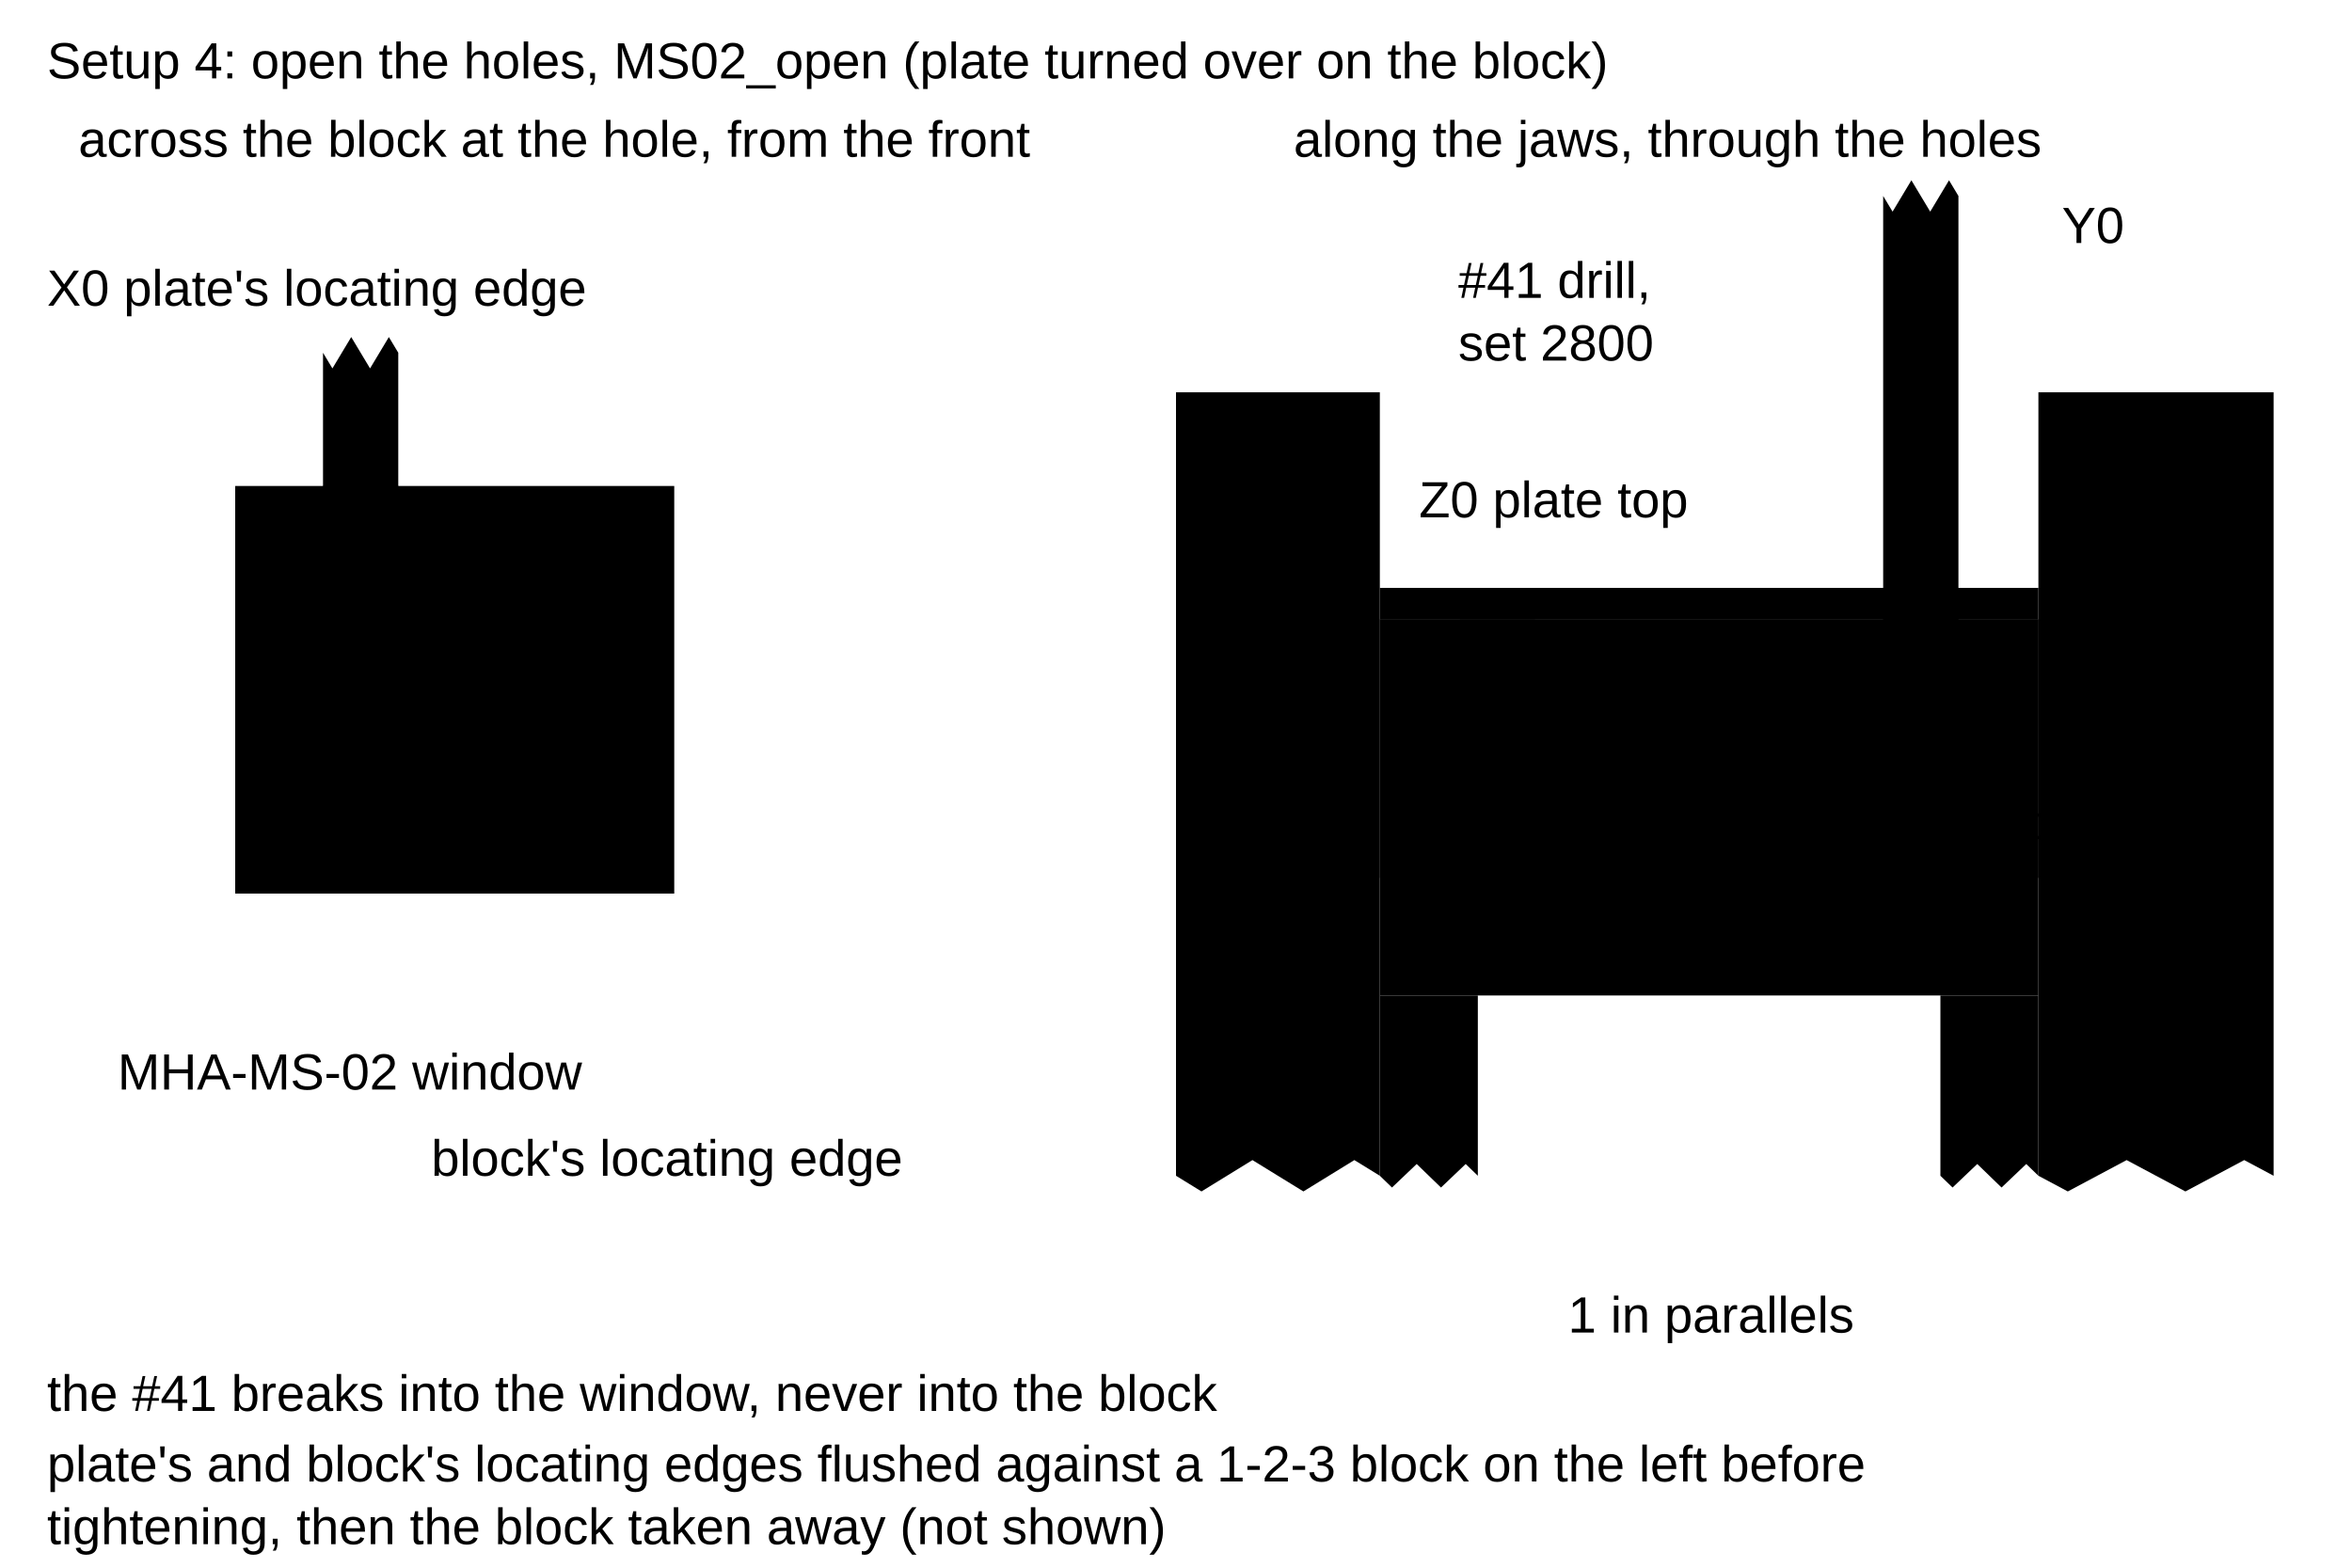
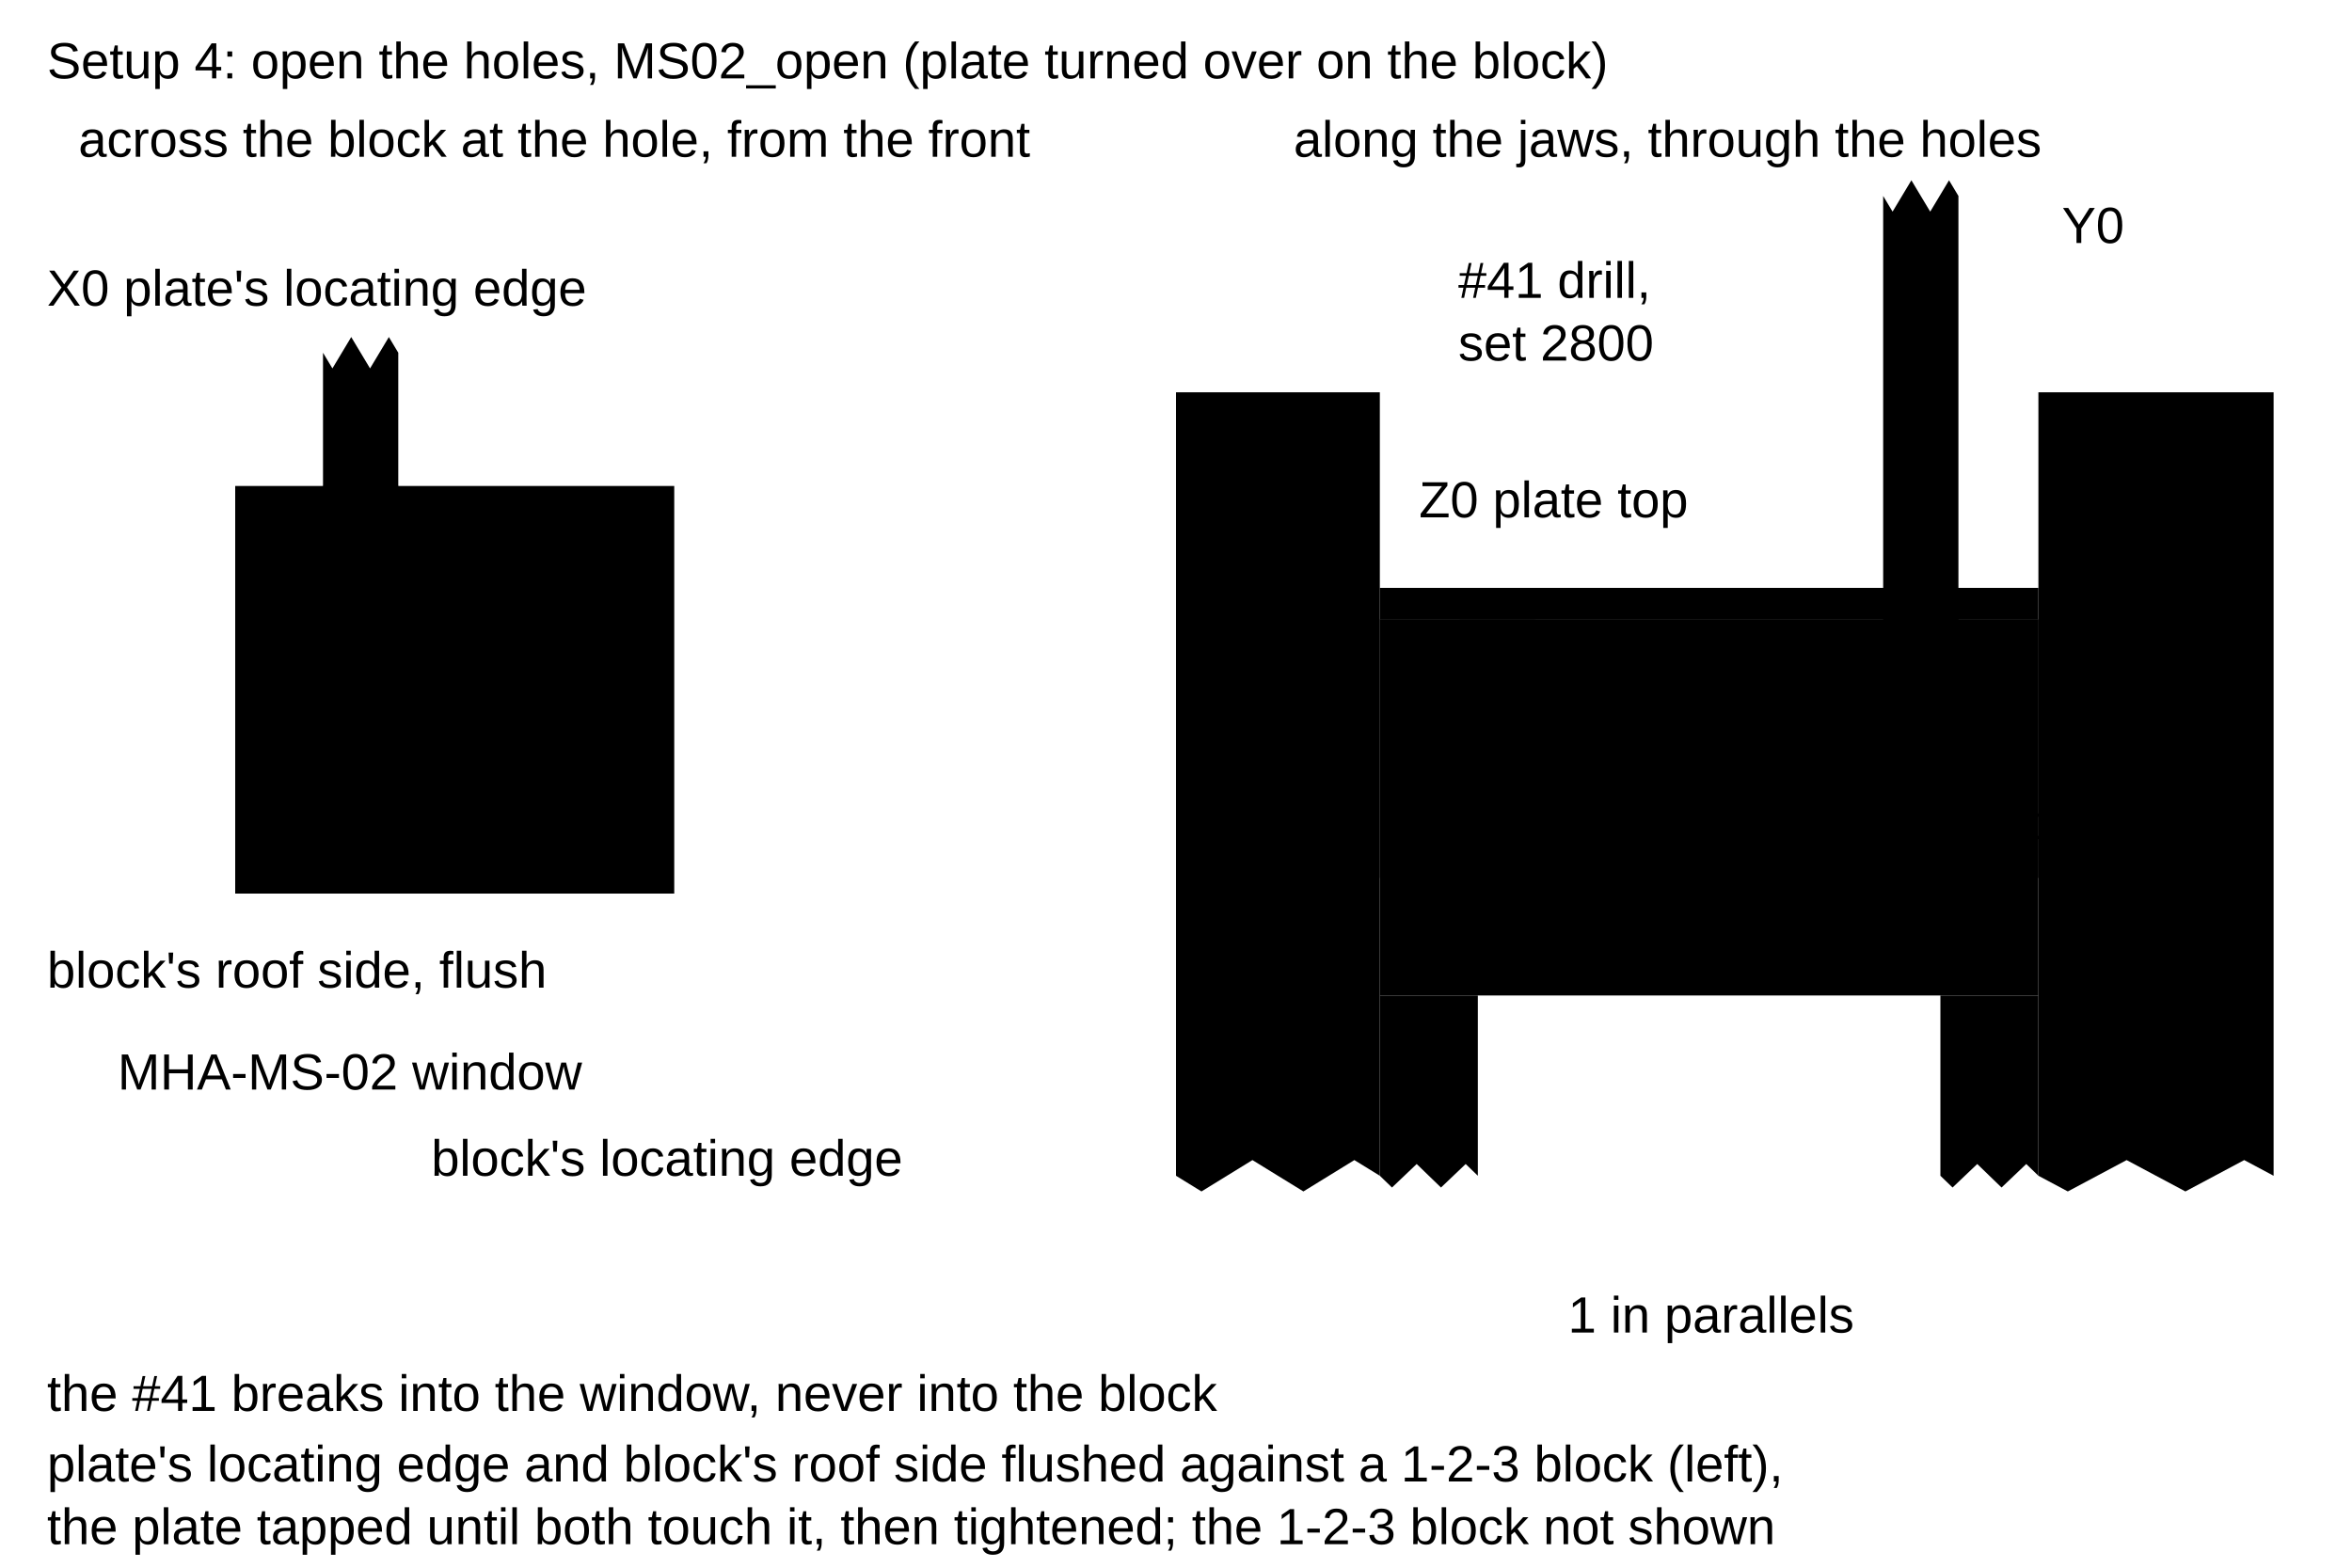
<svg xmlns="http://www.w3.org/2000/svg" viewBox="0 0 600 400" width="600" height="400" font-family="Arial, Helvetica, sans-serif" font-size="13">
  <text class="title" x="12" y="20">Setup 4: open the holes, MS02_open (plate turned over on the block)</text>
  <text class="title" x="20" y="40">across the block at the hole, from the front</text>
  <rect class="part-rest" x="60" y="132" width="112" height="96" />
  <rect class="paper" x="78" y="132" width="27" height="66" />
  <rect class="hidden" x="78" y="132" width="27" height="66" />
  <path class="holes" d="M132.7 132 L147.3 132 L147.3 192 L140 196.4 L132.7 192 Z" />
  <path class="leader" d="M92 190 L100 262" />
  <text class="label" x="30" y="278">MHA-MS-02 window</text>
  <rect class="part-kept" x="60" y="124" width="112" height="8" />
  <rect class="part-removed" x="82.4" y="124" width="19.2" height="8" />
  <path class="cutter" d="M82.4 90 L82.4 135.9 L92 141.7 L101.6 135.9 L101.6 90 L99.2 86 L94.4 94 L89.6 86 L84.8 94 L82.4 90 Z" />
  <line class="datum" x1="60" y1="84" x2="60" y2="136" />
  <text class="datum-label" x="12" y="78">X0 plate's locating edge</text>
  <line class="datum" x1="172" y1="132" x2="172" y2="228" />
  <text class="datum-label" x="110" y="300">block's locating edge</text>
  <path class="leader" d="M172 220 L190 288" />
+   <path class="leader" d="M60 214 L40 238" />
+   <text class="label" x="12" y="252">block's roof side, flush</text>
  <text class="title" x="330" y="40">along the jaws, through the holes</text>
  <path class="clamp" d="M300 100.1 L352 100.1 L352 300 L345.5 296 L332.5 304 L319.5 296 L306.5 304 L300 300 Z" />
  <path class="clamp" d="M520 100.1 L580 100.1 L580 300 L572.5 296 L557.5 304 L542.5 296 L527.5 304 L520 300 Z" />
  <text class="label-on-clamp" x="304" y="286" font-size="11">moving</text>
  <text class="label-on-clamp" x="530" y="286" font-size="11">fixed</text>
  <path class="fixture-support" d="M352 254 L377 254 L377 300 L373.9 297 L367.6 303 L361.4 297 L355.1 303 L352 300 Z" />
  <path class="fixture-support" d="M495 254 L520 254 L520 300 L516.9 297 L510.6 303 L504.4 297 L498.1 303 L495 300 Z" />
  <path class="leader" d="M365 290 L410 326 M507 290 L470 326" />
  <text class="label" x="400" y="340">1 in parallels</text>
  <rect class="part-rest" x="352" y="158" width="168" height="96" />
  <rect class="paper" x="352" y="158" width="168" height="66" />
  <line class="dims" x1="352" y1="224" x2="520" y2="224" />
  <text class="label" x="400" y="214" font-size="12">MHA-MS-02 window (cut)</text>
  <rect class="part-kept" x="352" y="150" width="168" height="8" />
  <rect class="part-removed" x="480.4" y="150" width="19.2" height="8" />
  <rect class="part-removed" x="372.4" y="150" width="19.2" height="8" />
  <path class="cutter" d="M480.4 50 L480.4 161.9 L490 167.7 L499.6 161.9 L499.6 50 L497.2 46 L492.4 54 L487.6 46 L482.8 54 L480.4 50 Z" />
  <line class="arrow" x1="466" y1="60" x2="466" y2="110" />
  <text class="label" x="372" y="76">#41 drill,</text>
  <text class="label" x="372" y="92">set 2800</text>
  <line class="datum" x1="520" y1="46" x2="520" y2="100" />
  <text class="datum-label" x="526" y="62">Y0</text>
  <line class="datum" x1="358" y1="122" x2="358" y2="150" />
  <text class="datum-label" x="362" y="132">Z0 plate top</text>
  <text class="label" x="12" y="360">the #41 breaks into the window, never into the block</text>
-   <text class="label" x="12" y="378">plate's and block's locating edges flushed against a 1-2-3 block on the left before</text>
-   <text class="label" x="12" y="394">tightening, then the block taken away (not shown)</text>
+   <text class="label" x="12" y="378">plate's locating edge and block's roof side flushed against a 1-2-3 block (left),</text>
+   <text class="label" x="12" y="394">the plate tapped until both touch it, then tightened; the 1-2-3 block not shown</text>
</svg>
